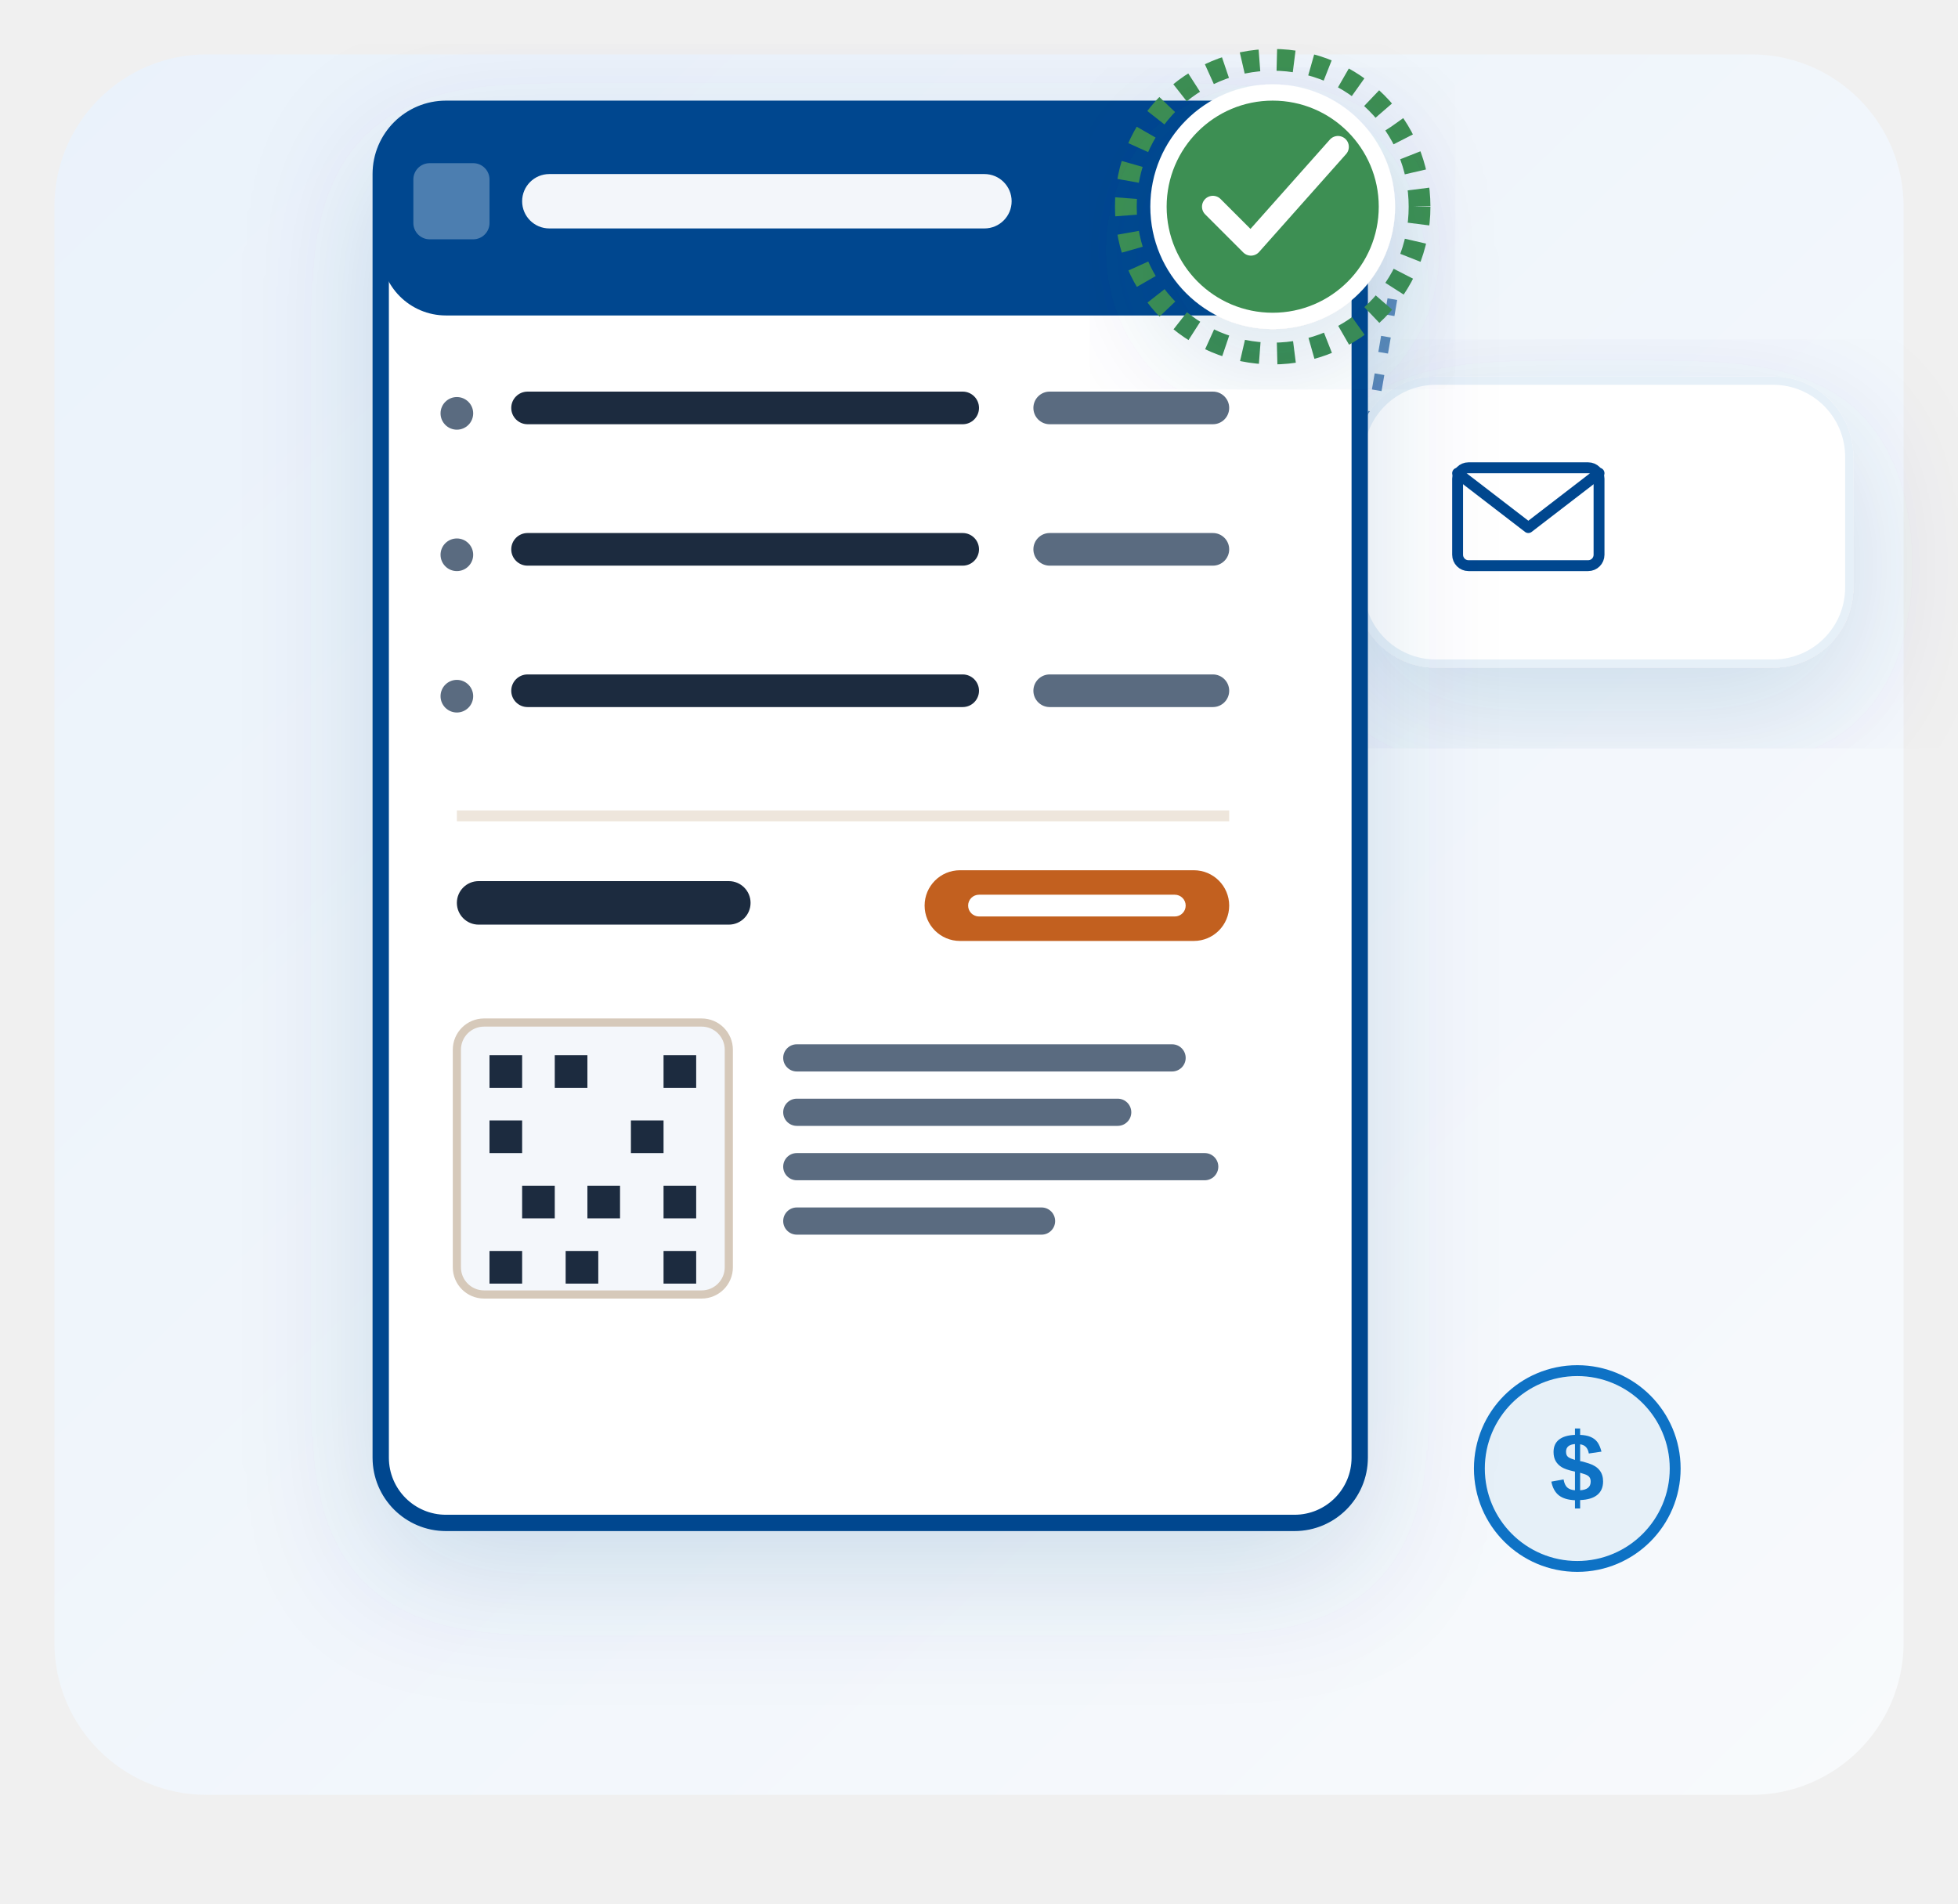
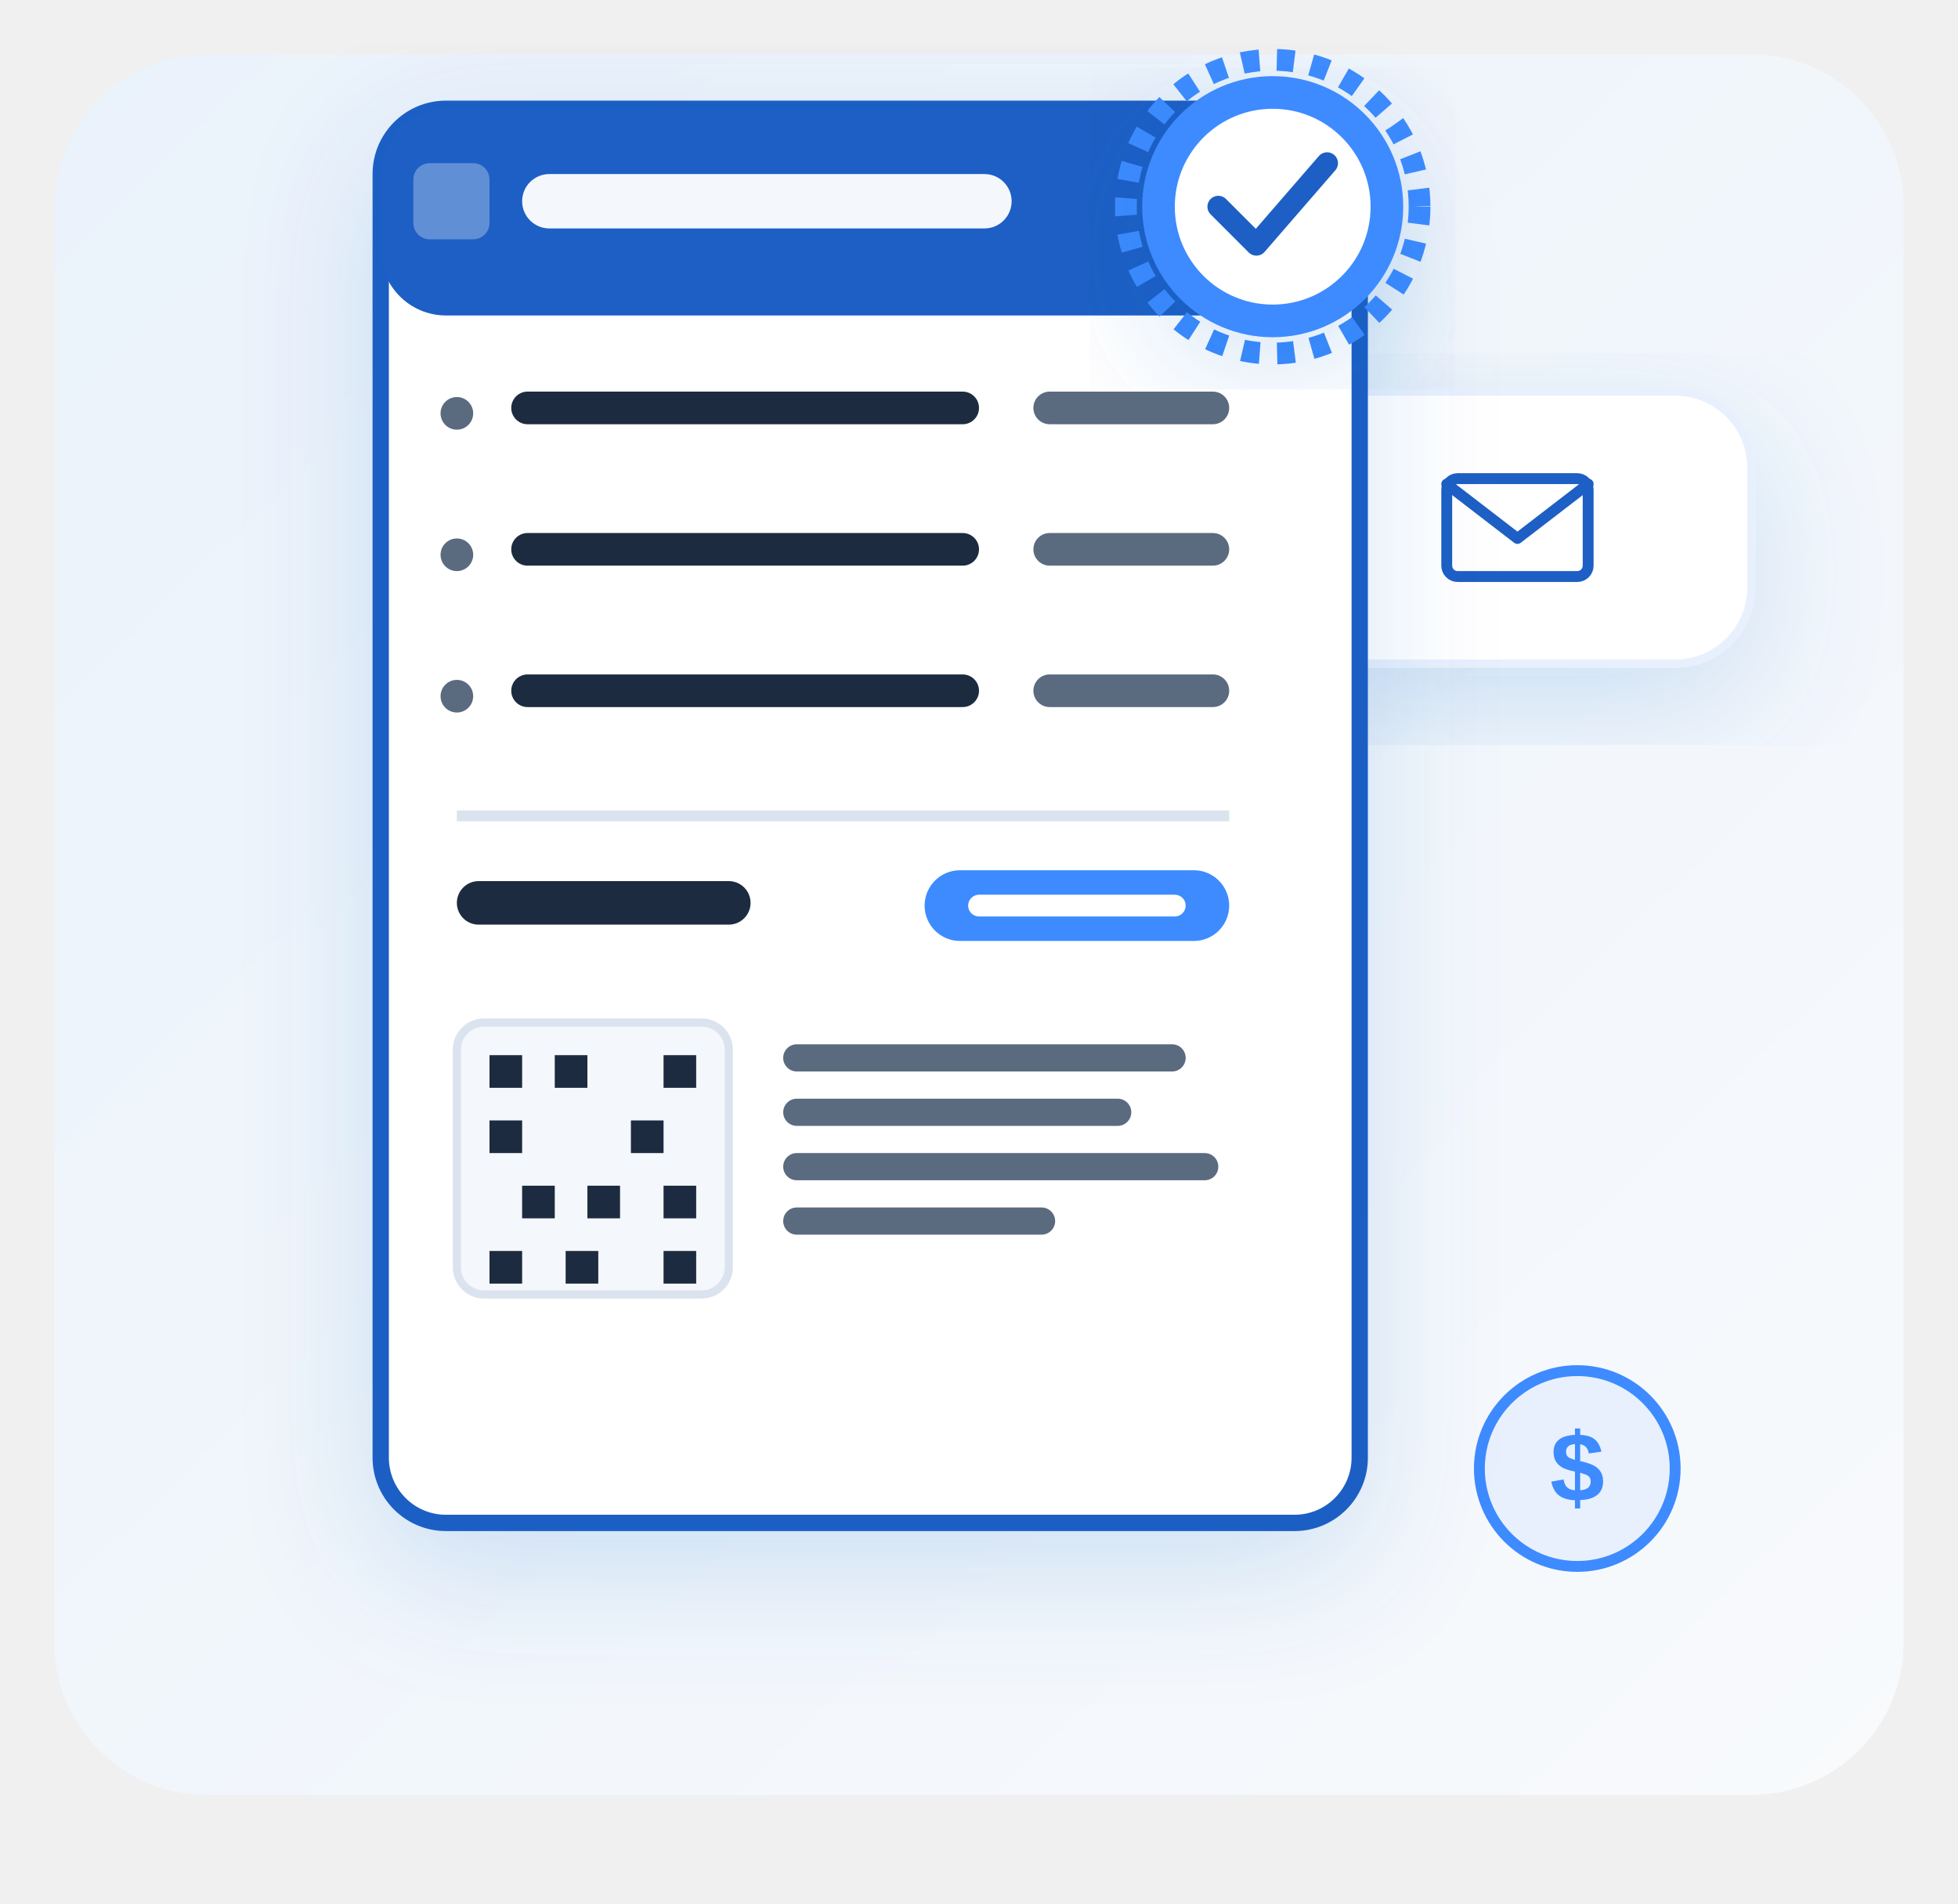
<svg xmlns="http://www.w3.org/2000/svg" viewBox="0 0 360 350" role="img" aria-hidden="true">
  <defs>
    <filter id="fe-ds" x="-30%" y="-30%" width="160%" height="160%">
-       <feDropShadow dx="0" dy="8" stdDeviation="12" flood-color="#00478f" flood-opacity="0.16" />
+       <feDropShadow dx="0" dy="8" stdDeviation="12" flood-color="#1d5fc4" flood-opacity="0.16" />
    </filter>
    <linearGradient id="fe-bg" x1="0" y1="0" x2="1" y2="1">
      <stop offset="0" stop-color="#eaf2fb" />
      <stop offset="1" stop-color="#f8fafc" />
    </linearGradient>
  </defs>
  <rect x="10" y="10" width="340" height="320" rx="28" fill="url(#fe-bg)" />
-   <path d="M256 55 L250 90" stroke="#00478f" stroke-width="1.8" stroke-dasharray="3 4" opacity="0.6" fill="none" />
-   <rect x="250" y="70" width="90" height="52" rx="14" fill="#ffffff" stroke="#e6f0f8" stroke-width="1.5" filter="url(#fe-ds)" />
-   <rect x="268" y="86" width="26" height="18" rx="2" fill="none" stroke="#00478f" stroke-width="2" />
-   <path d="M268 87 L281 97 L294 87" stroke="#00478f" stroke-width="2" fill="none" stroke-linecap="round" stroke-linejoin="round" />
-   <circle cx="290" cy="270" r="18" fill="#e6f0f8" stroke="#0e72c5" stroke-width="2" />
-   <text x="290" y="276" font-family="Arial, Helvetica, sans-serif" font-size="18" font-weight="700" fill="#0e72c5" text-anchor="middle">$</text>
-   <rect x="70" y="20" width="180" height="260" rx="12" fill="#ffffff" stroke="#00478f" stroke-width="3" filter="url(#fe-ds)" />
-   <rect x="70" y="20" width="180" height="38" rx="12" fill="#00478f" />
+   <path d="M244 62 L246 84" stroke="#1d5fc4" stroke-width="1.8" stroke-dasharray="3 4" opacity="0.6" fill="none" />
+   <rect x="236" y="72" width="86" height="50" rx="14" fill="#ffffff" stroke="#e8f0fd" stroke-width="1.5" filter="url(#fe-ds)" />
+   <rect x="266" y="88" width="26" height="18" rx="2" fill="none" stroke="#1d5fc4" stroke-width="2" />
+   <path d="M266 89 L279 99 L292 89" stroke="#1d5fc4" stroke-width="2" fill="none" stroke-linecap="round" stroke-linejoin="round" />
+   <circle cx="290" cy="270" r="18" fill="#e8f0fd" stroke="#3d8bff" stroke-width="2" />
+   <text x="290" y="276" font-family="Arial, Helvetica, sans-serif" font-size="18" font-weight="700" fill="#3d8bff" text-anchor="middle">$</text>
+   <rect x="70" y="20" width="180" height="260" rx="12" fill="#ffffff" stroke="#1d5fc4" stroke-width="3" filter="url(#fe-ds)" />
+   <rect x="70" y="20" width="180" height="38" rx="12" fill="#1d5fc4" />
  <rect x="76" y="30" width="14" height="14" rx="3" fill="#ffffff" opacity="0.3" />
  <rect x="96" y="32" width="90" height="10" rx="5" fill="#ffffff" opacity="0.95" />
  <circle cx="84" cy="76" r="3" fill="#5a6b80" />
  <rect x="94" y="72" width="86" height="6" rx="3" fill="#1c2b3f" />
  <rect x="190" y="72" width="36" height="6" rx="3" fill="#5a6b80" />
  <circle cx="84" cy="102" r="3" fill="#5a6b80" />
  <rect x="94" y="98" width="86" height="6" rx="3" fill="#1c2b3f" />
  <rect x="190" y="98" width="36" height="6" rx="3" fill="#5a6b80" />
  <circle cx="84" cy="128" r="3" fill="#5a6b80" />
  <rect x="94" y="124" width="86" height="6" rx="3" fill="#1c2b3f" />
  <rect x="190" y="124" width="36" height="6" rx="3" fill="#5a6b80" />
-   <line x1="84" y1="150" x2="226" y2="150" stroke="#eee6dc" stroke-width="2" />
+   <line x1="84" y1="150" x2="226" y2="150" stroke="#dbe3ee" stroke-width="2" />
  <rect x="84" y="162" width="54" height="8" rx="4" fill="#1c2b3f" />
-   <rect x="170" y="160" width="56" height="13" rx="6.5" fill="#c2601f" />
+   <rect x="170" y="160" width="56" height="13" rx="6.5" fill="#3d8bff" />
  <rect x="178" y="164.5" width="40" height="4" rx="2" fill="#ffffff" />
-   <rect x="84" y="188" width="50" height="50" rx="5" fill="#f4f7fb" stroke="#d6c9ba" stroke-width="1.5" />
+   <rect x="84" y="188" width="50" height="50" rx="5" fill="#f4f7fb" stroke="#dbe3ee" stroke-width="1.5" />
  <rect x="90" y="194" width="6" height="6" fill="#1c2b3f" />
  <rect x="102" y="194" width="6" height="6" fill="#1c2b3f" />
  <rect x="122" y="194" width="6" height="6" fill="#1c2b3f" />
  <rect x="90" y="206" width="6" height="6" fill="#1c2b3f" />
  <rect x="116" y="206" width="6" height="6" fill="#1c2b3f" />
  <rect x="96" y="218" width="6" height="6" fill="#1c2b3f" />
  <rect x="108" y="218" width="6" height="6" fill="#1c2b3f" />
  <rect x="122" y="218" width="6" height="6" fill="#1c2b3f" />
  <rect x="90" y="230" width="6" height="6" fill="#1c2b3f" />
  <rect x="104" y="230" width="6" height="6" fill="#1c2b3f" />
  <rect x="122" y="230" width="6" height="6" fill="#1c2b3f" />
  <rect x="144" y="192" width="74" height="5" rx="2.5" fill="#5a6b80" />
  <rect x="144" y="202" width="64" height="5" rx="2.5" fill="#5a6b80" />
  <rect x="144" y="212" width="80" height="5" rx="2.5" fill="#5a6b80" />
  <rect x="144" y="222" width="50" height="5" rx="2.5" fill="#5a6b80" />
-   <circle cx="234" cy="38" r="27" fill="none" stroke="#3d8f52" stroke-width="4" stroke-dasharray="3.2 3.2" />
-   <circle cx="234" cy="38" r="21" fill="#3d8f52" stroke="#ffffff" stroke-width="3" filter="url(#fe-ds)" />
-   <path d="M223 38 L230 45 L246 27" stroke="#ffffff" stroke-width="4" fill="none" stroke-linecap="round" stroke-linejoin="round" />
+   <circle cx="234" cy="38" r="27" fill="none" stroke="#3d8bff" stroke-width="4" stroke-dasharray="3.2 3.2" />
+   <circle cx="234" cy="38" r="21" fill="#ffffff" stroke="#3d8bff" stroke-width="6" filter="url(#fe-ds)" />
+   <path d="M224 38 L231 45 L244 30" stroke="#1d5fc4" stroke-width="4" fill="none" stroke-linecap="round" stroke-linejoin="round" />
</svg>
